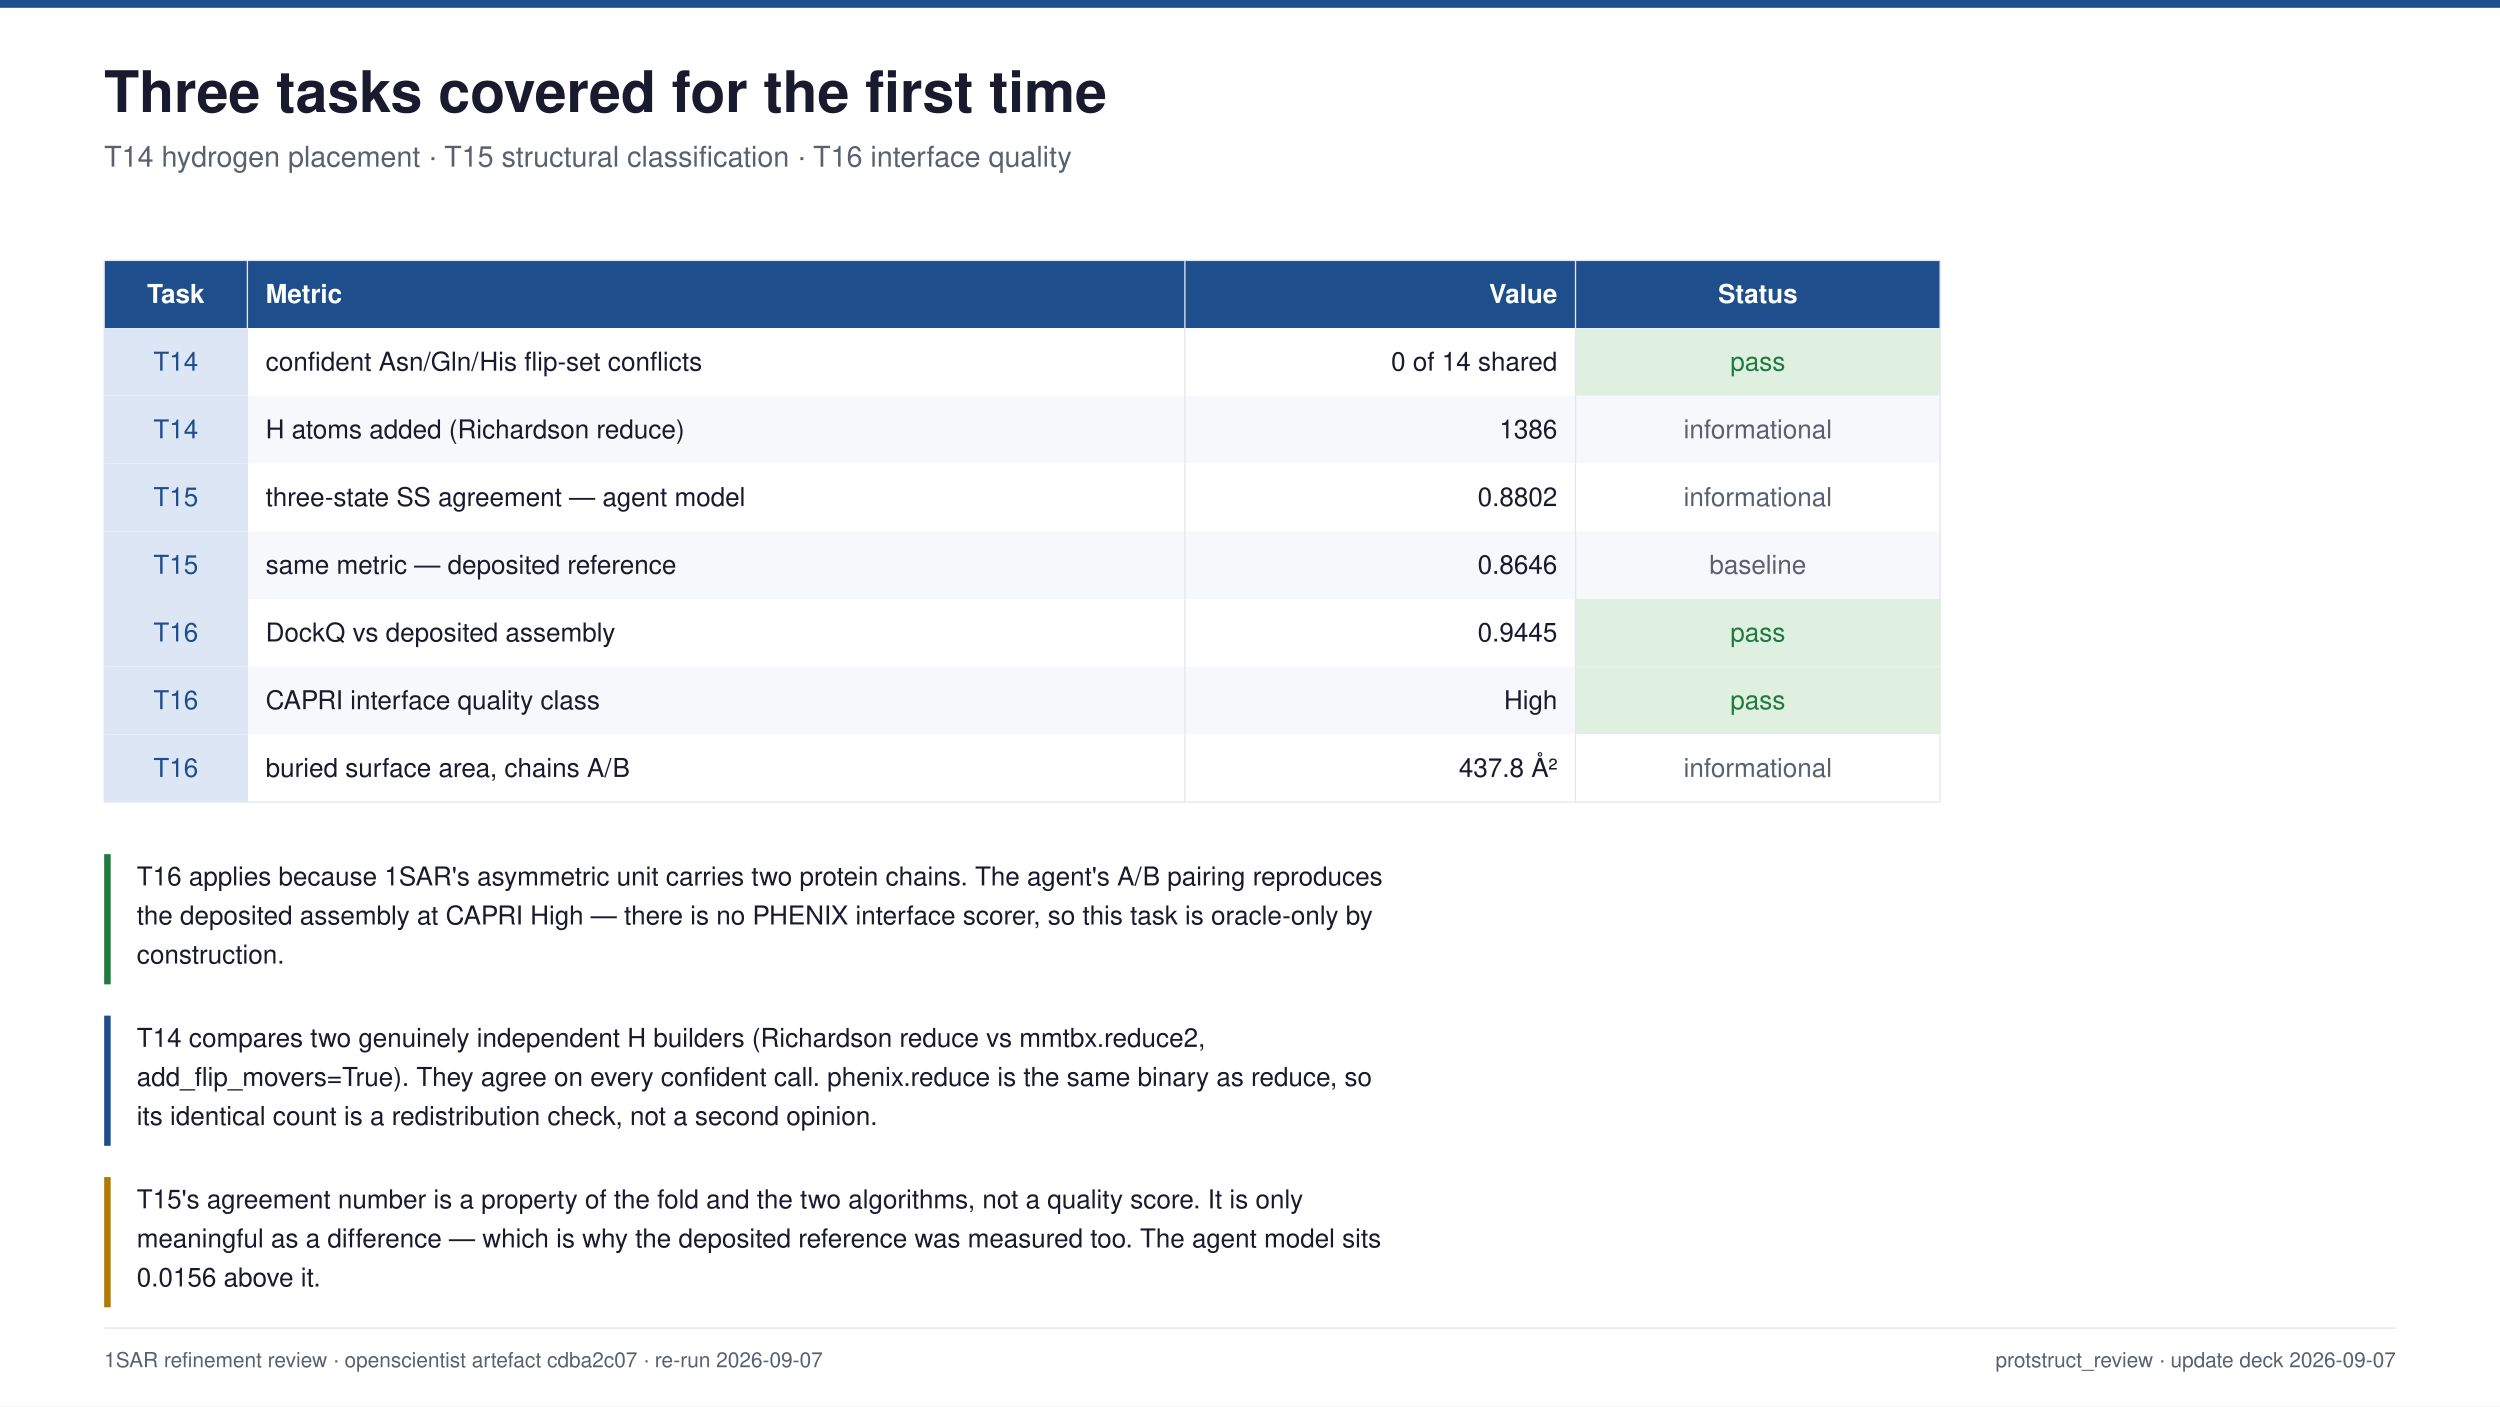
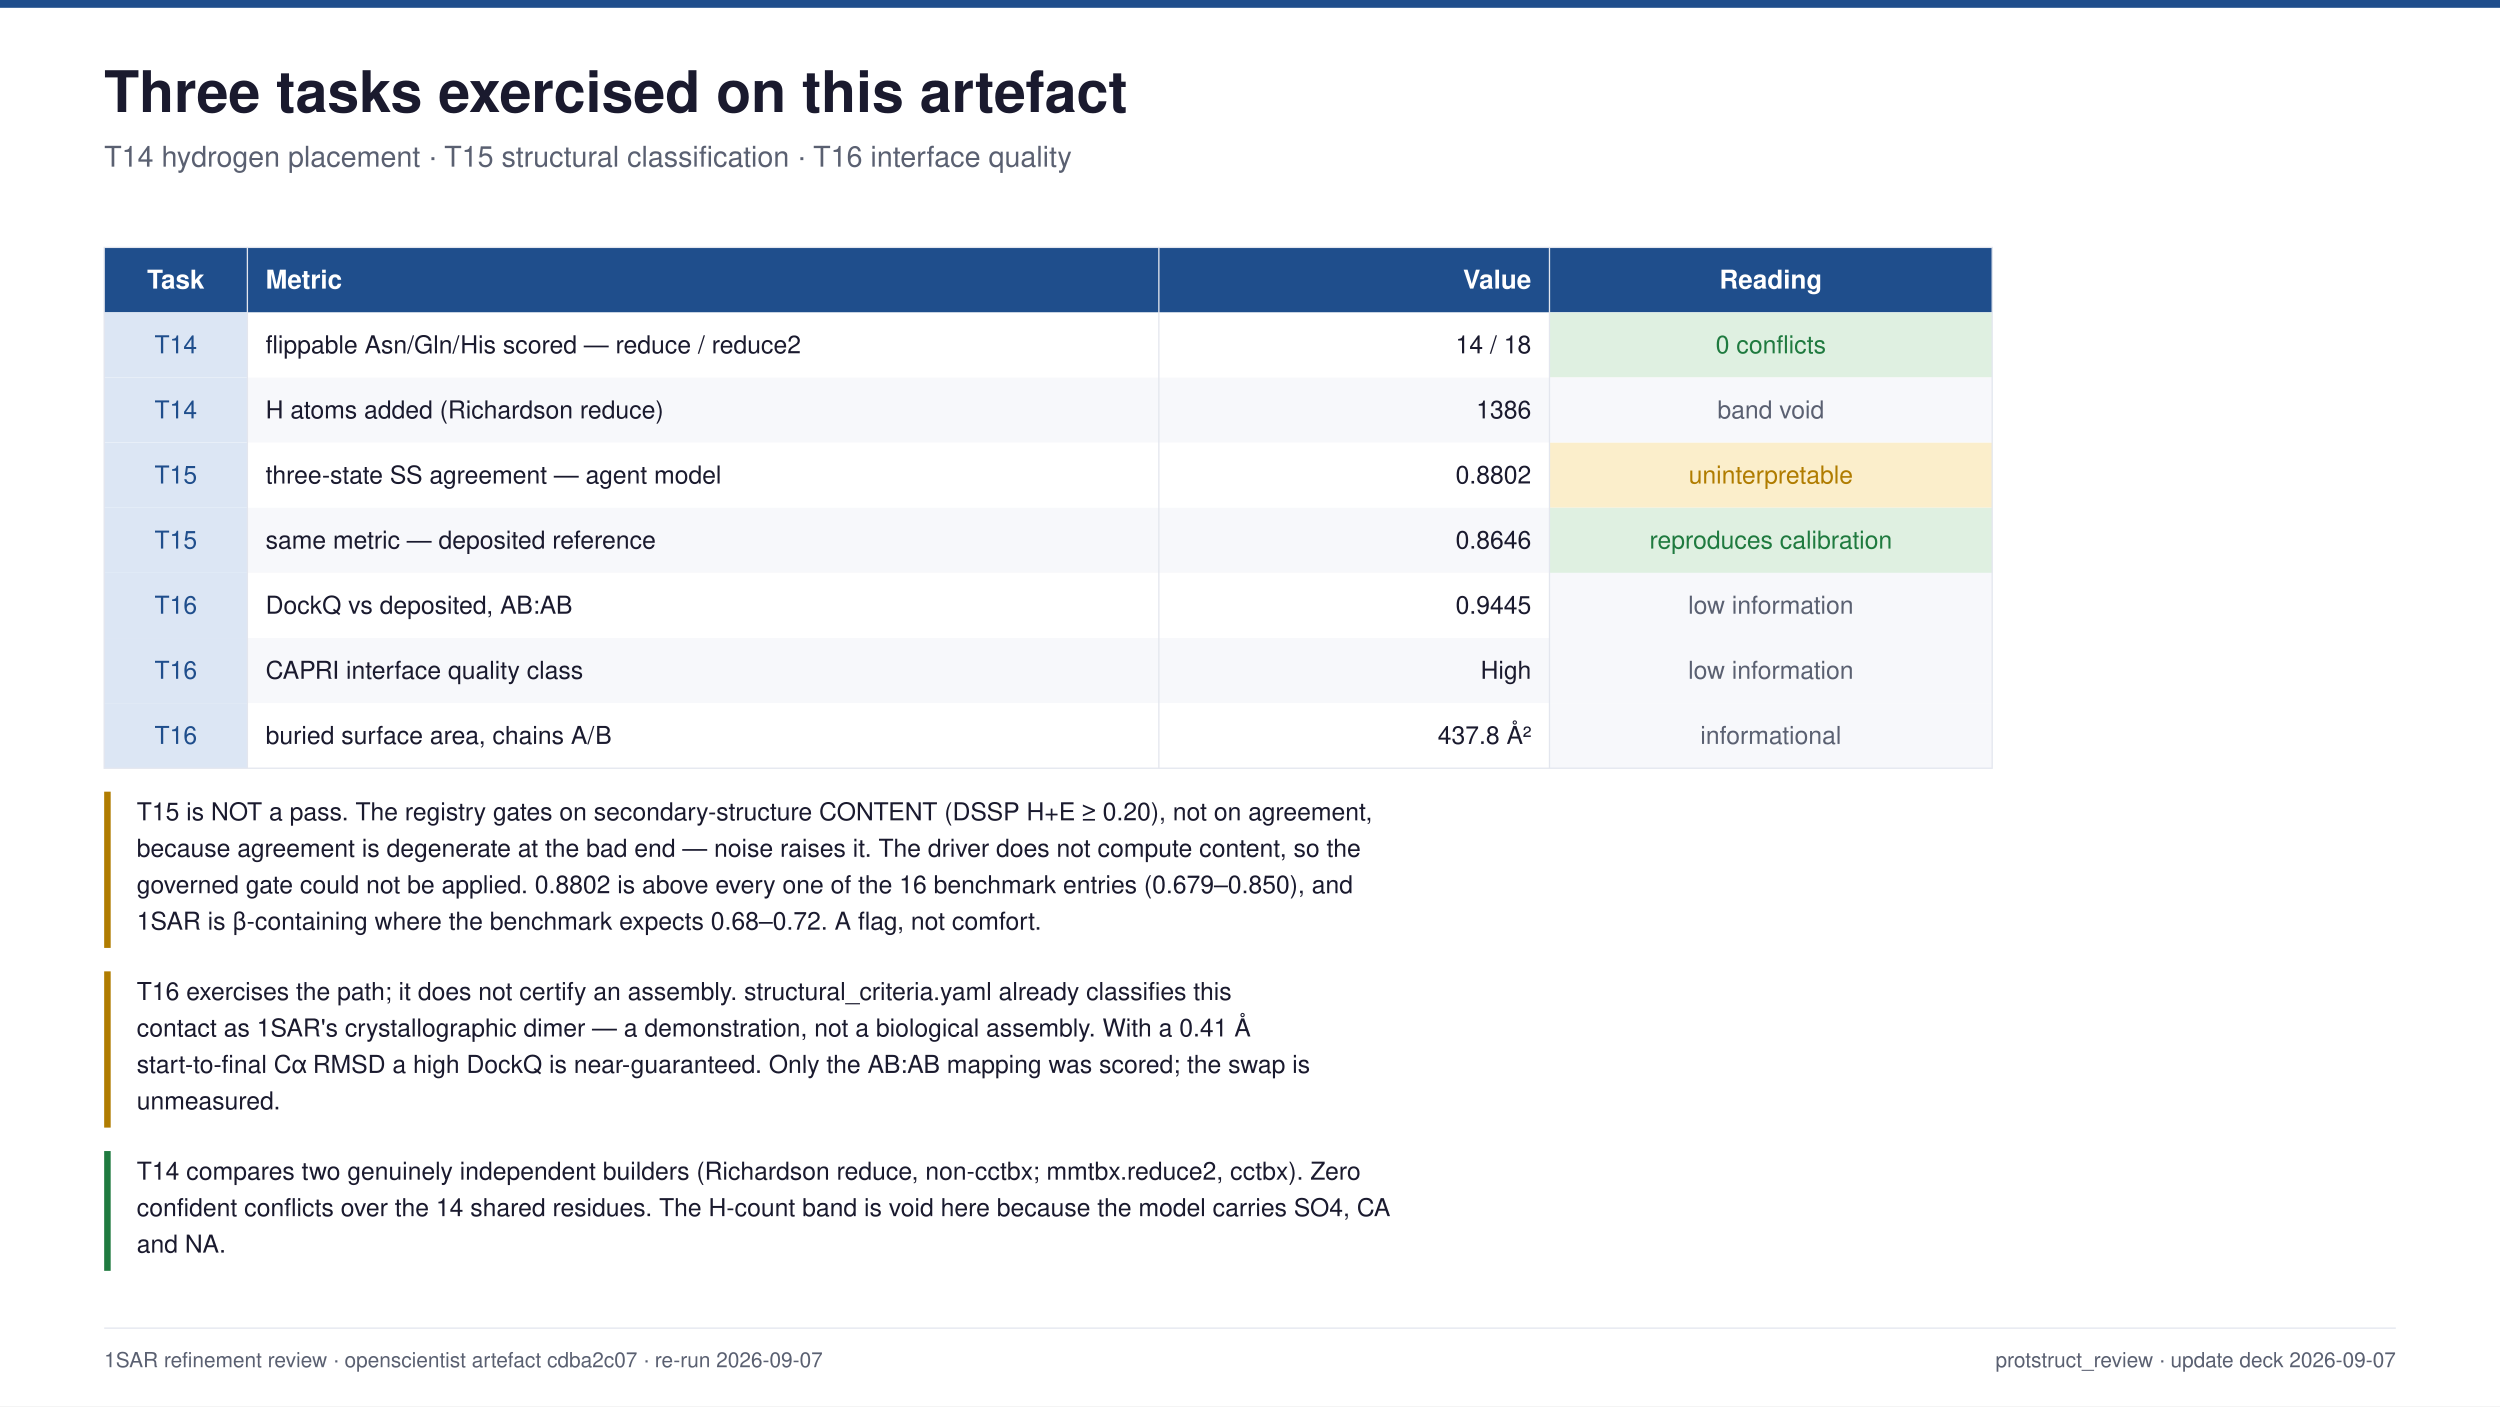
<svg xmlns="http://www.w3.org/2000/svg" width="1920" height="1080" viewBox="0 0 1920 1080" font-family="Helvetica, Arial, sans-serif">
  <rect width="100%" height="100%" fill="#ffffff" />
  <rect x="0" y="0" width="1920" height="6" fill="#1f4e8c" />
-   <text x="80" y="86" font-size="44" font-weight="700" fill="#1a1a2e">Three tasks covered for the first time</text>
+   <text x="80" y="86" font-size="44" font-weight="700" fill="#1a1a2e">Three tasks exercised on this artefact</text>
  <text x="80" y="128" font-size="22" font-weight="400" fill="#5a6071">T14 hydrogen placement · T15 structural classification · T16 interface quality</text>
  <line x1="80" y1="1020" x2="1840" y2="1020" stroke="#e3e6ee" stroke-width="1" />
  <text x="80" y="1050" font-size="16" fill="#5a6071">1SAR refinement review · openscientist artefact cdba2c07 · re-run 2026-09-07</text>
  <text x="1840" y="1050" font-size="16" fill="#5a6071" text-anchor="end">protstruct_review · update deck 2026-09-07</text>
-   <rect x="80" y="200" width="1410" height="52" fill="#1f4e8c" />
-   <text x="135.0" y="232.667" font-size="20" font-weight="700" fill="#ffffff" text-anchor="middle">Task</text>
-   <text x="204" y="232.667" font-size="20" font-weight="700" fill="#ffffff" text-anchor="start">Metric</text>
-   <text x="1196" y="232.667" font-size="20" font-weight="700" fill="#ffffff" text-anchor="end">Value</text>
-   <text x="1350.0" y="232.667" font-size="20" font-weight="700" fill="#ffffff" text-anchor="middle">Status</text>
-   <rect x="80" y="252" width="1410" height="52" fill="#ffffff" />
-   <rect x="80" y="252" width="110" height="52" fill="#dce6f4" />
-   <text x="135.0" y="284.667" font-size="20" fill="#1f4e8c" text-anchor="middle">T14</text>
-   <text x="204" y="284.667" font-size="20" fill="#1a1a2e" text-anchor="start">confident Asn/Gln/His flip-set conflicts</text>
-   <text x="1196" y="284.667" font-size="20" fill="#1a1a2e" text-anchor="end">0 of 14 shared</text>
-   <rect x="1210" y="252" width="280" height="52" fill="#dff0e1" />
-   <text x="1350.0" y="284.667" font-size="20" fill="#1f7a3f" text-anchor="middle">pass</text>
-   <rect x="80" y="304" width="1410" height="52" fill="#f7f8fb" />
-   <rect x="80" y="304" width="110" height="52" fill="#dce6f4" />
-   <text x="135.0" y="336.667" font-size="20" fill="#1f4e8c" text-anchor="middle">T14</text>
-   <text x="204" y="336.667" font-size="20" fill="#1a1a2e" text-anchor="start">H atoms added (Richardson reduce)</text>
-   <text x="1196" y="336.667" font-size="20" fill="#1a1a2e" text-anchor="end">1386</text>
-   <text x="1350.0" y="336.667" font-size="20" fill="#5a6071" text-anchor="middle">informational</text>
-   <rect x="80" y="356" width="1410" height="52" fill="#ffffff" />
-   <rect x="80" y="356" width="110" height="52" fill="#dce6f4" />
-   <text x="135.0" y="388.667" font-size="20" fill="#1f4e8c" text-anchor="middle">T15</text>
-   <text x="204" y="388.667" font-size="20" fill="#1a1a2e" text-anchor="start">three-state SS agreement — agent model</text>
-   <text x="1196" y="388.667" font-size="20" fill="#1a1a2e" text-anchor="end">0.8802</text>
-   <text x="1350.0" y="388.667" font-size="20" fill="#5a6071" text-anchor="middle">informational</text>
-   <rect x="80" y="408" width="1410" height="52" fill="#f7f8fb" />
-   <rect x="80" y="408" width="110" height="52" fill="#dce6f4" />
-   <text x="135.0" y="440.667" font-size="20" fill="#1f4e8c" text-anchor="middle">T15</text>
-   <text x="204" y="440.667" font-size="20" fill="#1a1a2e" text-anchor="start">same metric — deposited reference</text>
-   <text x="1196" y="440.667" font-size="20" fill="#1a1a2e" text-anchor="end">0.8646</text>
-   <text x="1350.0" y="440.667" font-size="20" fill="#5a6071" text-anchor="middle">baseline</text>
-   <rect x="80" y="460" width="1410" height="52" fill="#ffffff" />
-   <rect x="80" y="460" width="110" height="52" fill="#dce6f4" />
-   <text x="135.0" y="492.667" font-size="20" fill="#1f4e8c" text-anchor="middle">T16</text>
-   <text x="204" y="492.667" font-size="20" fill="#1a1a2e" text-anchor="start">DockQ vs deposited assembly</text>
-   <text x="1196" y="492.667" font-size="20" fill="#1a1a2e" text-anchor="end">0.9445</text>
-   <rect x="1210" y="460" width="280" height="52" fill="#dff0e1" />
-   <text x="1350.0" y="492.667" font-size="20" fill="#1f7a3f" text-anchor="middle">pass</text>
-   <rect x="80" y="512" width="1410" height="52" fill="#f7f8fb" />
-   <rect x="80" y="512" width="110" height="52" fill="#dce6f4" />
-   <text x="135.0" y="544.667" font-size="20" fill="#1f4e8c" text-anchor="middle">T16</text>
-   <text x="204" y="544.667" font-size="20" fill="#1a1a2e" text-anchor="start">CAPRI interface quality class</text>
-   <text x="1196" y="544.667" font-size="20" fill="#1a1a2e" text-anchor="end">High</text>
-   <rect x="1210" y="512" width="280" height="52" fill="#dff0e1" />
-   <text x="1350.0" y="544.667" font-size="20" fill="#1f7a3f" text-anchor="middle">pass</text>
-   <rect x="80" y="564" width="1410" height="52" fill="#ffffff" />
-   <rect x="80" y="564" width="110" height="52" fill="#dce6f4" />
-   <text x="135.0" y="596.667" font-size="20" fill="#1f4e8c" text-anchor="middle">T16</text>
-   <text x="204" y="596.667" font-size="20" fill="#1a1a2e" text-anchor="start">buried surface area, chains A/B</text>
-   <text x="1196" y="596.667" font-size="20" fill="#1a1a2e" text-anchor="end">437.8 Å²</text>
-   <text x="1350.0" y="596.667" font-size="20" fill="#5a6071" text-anchor="middle">informational</text>
-   <rect x="80" y="200" width="1410" height="416" fill="none" stroke="#e3e6ee" stroke-width="1" />
-   <line x1="190" y1="200" x2="190" y2="616" stroke="#e3e6ee" stroke-width="1" />
-   <line x1="910" y1="200" x2="910" y2="616" stroke="#e3e6ee" stroke-width="1" />
-   <line x1="1210" y1="200" x2="1210" y2="616" stroke="#e3e6ee" stroke-width="1" />
-   <rect x="80" y="656" width="5" height="100" fill="#1f7a3f" />
-   <text x="105" y="680" font-size="20" font-weight="400" fill="#1a1a2e">T16 applies because 1SAR's asymmetric unit carries two protein chains. The agent's A/B pairing reproduces</text>
-   <text x="105" y="710" font-size="20" font-weight="400" fill="#1a1a2e">the deposited assembly at CAPRI High — there is no PHENIX interface scorer, so this task is oracle-only by</text>
-   <text x="105" y="740" font-size="20" font-weight="400" fill="#1a1a2e">construction.</text>
-   <rect x="80" y="780" width="5" height="100" fill="#1f4e8c" />
-   <text x="105" y="804" font-size="20" font-weight="400" fill="#1a1a2e">T14 compares two genuinely independent H builders (Richardson reduce vs mmtbx.reduce2,</text>
-   <text x="105" y="834" font-size="20" font-weight="400" fill="#1a1a2e">add_flip_movers=True). They agree on every confident call. phenix.reduce is the same binary as reduce, so</text>
-   <text x="105" y="864" font-size="20" font-weight="400" fill="#1a1a2e">its identical count is a redistribution check, not a second opinion.</text>
-   <rect x="80" y="904" width="5" height="100" fill="#b07c00" />
-   <text x="105" y="928" font-size="20" font-weight="400" fill="#1a1a2e">T15's agreement number is a property of the fold and the two algorithms, not a quality score. It is only</text>
-   <text x="105" y="958" font-size="20" font-weight="400" fill="#1a1a2e">meaningful as a difference — which is why the deposited reference was measured too. The agent model sits</text>
-   <text x="105" y="988" font-size="20" font-weight="400" fill="#1a1a2e">0.0156 above it.</text>
+   <rect x="80" y="190" width="1450" height="50" fill="#1f4e8c" />
+   <text x="135.0" y="221.667" font-size="20" font-weight="700" fill="#ffffff" text-anchor="middle">Task</text>
+   <text x="204" y="221.667" font-size="20" font-weight="700" fill="#ffffff" text-anchor="start">Metric</text>
+   <text x="1176" y="221.667" font-size="20" font-weight="700" fill="#ffffff" text-anchor="end">Value</text>
+   <text x="1360.0" y="221.667" font-size="20" font-weight="700" fill="#ffffff" text-anchor="middle">Reading</text>
+   <rect x="80" y="240" width="1450" height="50" fill="#ffffff" />
+   <rect x="80" y="240" width="110" height="50" fill="#dce6f4" />
+   <text x="135.0" y="271.333" font-size="19" fill="#1f4e8c" text-anchor="middle">T14</text>
+   <text x="204" y="271.333" font-size="19" fill="#1a1a2e" text-anchor="start">flippable Asn/Gln/His scored — reduce / reduce2</text>
+   <text x="1176" y="271.333" font-size="19" fill="#1a1a2e" text-anchor="end">14 / 18</text>
+   <rect x="1190" y="240" width="340" height="50" fill="#dff0e1" />
+   <text x="1360.0" y="271.333" font-size="19" fill="#1f7a3f" text-anchor="middle">0 conflicts</text>
+   <rect x="80" y="290" width="1450" height="50" fill="#f7f8fb" />
+   <rect x="80" y="290" width="110" height="50" fill="#dce6f4" />
+   <text x="135.0" y="321.333" font-size="19" fill="#1f4e8c" text-anchor="middle">T14</text>
+   <text x="204" y="321.333" font-size="19" fill="#1a1a2e" text-anchor="start">H atoms added (Richardson reduce)</text>
+   <text x="1176" y="321.333" font-size="19" fill="#1a1a2e" text-anchor="end">1386</text>
+   <rect x="1190" y="290" width="340" height="50" fill="#f7f8fb" />
+   <text x="1360.0" y="321.333" font-size="19" fill="#5a6071" text-anchor="middle">band void</text>
+   <rect x="80" y="340" width="1450" height="50" fill="#ffffff" />
+   <rect x="80" y="340" width="110" height="50" fill="#dce6f4" />
+   <text x="135.0" y="371.333" font-size="19" fill="#1f4e8c" text-anchor="middle">T15</text>
+   <text x="204" y="371.333" font-size="19" fill="#1a1a2e" text-anchor="start">three-state SS agreement — agent model</text>
+   <text x="1176" y="371.333" font-size="19" fill="#1a1a2e" text-anchor="end">0.8802</text>
+   <rect x="1190" y="340" width="340" height="50" fill="#fbeecb" />
+   <text x="1360.0" y="371.333" font-size="19" fill="#b07c00" text-anchor="middle">uninterpretable</text>
+   <rect x="80" y="390" width="1450" height="50" fill="#f7f8fb" />
+   <rect x="80" y="390" width="110" height="50" fill="#dce6f4" />
+   <text x="135.0" y="421.333" font-size="19" fill="#1f4e8c" text-anchor="middle">T15</text>
+   <text x="204" y="421.333" font-size="19" fill="#1a1a2e" text-anchor="start">same metric — deposited reference</text>
+   <text x="1176" y="421.333" font-size="19" fill="#1a1a2e" text-anchor="end">0.8646</text>
+   <rect x="1190" y="390" width="340" height="50" fill="#dff0e1" />
+   <text x="1360.0" y="421.333" font-size="19" fill="#1f7a3f" text-anchor="middle">reproduces calibration</text>
+   <rect x="80" y="440" width="1450" height="50" fill="#ffffff" />
+   <rect x="80" y="440" width="110" height="50" fill="#dce6f4" />
+   <text x="135.0" y="471.333" font-size="19" fill="#1f4e8c" text-anchor="middle">T16</text>
+   <text x="204" y="471.333" font-size="19" fill="#1a1a2e" text-anchor="start">DockQ vs deposited, AB:AB</text>
+   <text x="1176" y="471.333" font-size="19" fill="#1a1a2e" text-anchor="end">0.9445</text>
+   <rect x="1190" y="440" width="340" height="50" fill="#f7f8fb" />
+   <text x="1360.0" y="471.333" font-size="19" fill="#5a6071" text-anchor="middle">low information</text>
+   <rect x="80" y="490" width="1450" height="50" fill="#f7f8fb" />
+   <rect x="80" y="490" width="110" height="50" fill="#dce6f4" />
+   <text x="135.0" y="521.333" font-size="19" fill="#1f4e8c" text-anchor="middle">T16</text>
+   <text x="204" y="521.333" font-size="19" fill="#1a1a2e" text-anchor="start">CAPRI interface quality class</text>
+   <text x="1176" y="521.333" font-size="19" fill="#1a1a2e" text-anchor="end">High</text>
+   <rect x="1190" y="490" width="340" height="50" fill="#f7f8fb" />
+   <text x="1360.0" y="521.333" font-size="19" fill="#5a6071" text-anchor="middle">low information</text>
+   <rect x="80" y="540" width="1450" height="50" fill="#ffffff" />
+   <rect x="80" y="540" width="110" height="50" fill="#dce6f4" />
+   <text x="135.0" y="571.333" font-size="19" fill="#1f4e8c" text-anchor="middle">T16</text>
+   <text x="204" y="571.333" font-size="19" fill="#1a1a2e" text-anchor="start">buried surface area, chains A/B</text>
+   <text x="1176" y="571.333" font-size="19" fill="#1a1a2e" text-anchor="end">437.8 Å²</text>
+   <rect x="1190" y="540" width="340" height="50" fill="#f7f8fb" />
+   <text x="1360.0" y="571.333" font-size="19" fill="#5a6071" text-anchor="middle">informational</text>
+   <rect x="80" y="190" width="1450" height="400" fill="none" stroke="#e3e6ee" stroke-width="1" />
+   <line x1="190" y1="190" x2="190" y2="590" stroke="#e3e6ee" stroke-width="1" />
+   <line x1="890" y1="190" x2="890" y2="590" stroke="#e3e6ee" stroke-width="1" />
+   <line x1="1190" y1="190" x2="1190" y2="590" stroke="#e3e6ee" stroke-width="1" />
+   <rect x="80" y="608" width="5" height="120" fill="#b07c00" />
+   <text x="105" y="630" font-size="19" font-weight="400" fill="#1a1a2e">T15 is NOT a pass. The registry gates on secondary-structure CONTENT (DSSP H+E ≥ 0.20), not on agreement,</text>
+   <text x="105" y="658" font-size="19" font-weight="400" fill="#1a1a2e">because agreement is degenerate at the bad end — noise raises it. The driver does not compute content, so the</text>
+   <text x="105" y="686" font-size="19" font-weight="400" fill="#1a1a2e">governed gate could not be applied. 0.8802 is above every one of the 16 benchmark entries (0.679–0.850), and</text>
+   <text x="105" y="714" font-size="19" font-weight="400" fill="#1a1a2e">1SAR is β-containing where the benchmark expects 0.68–0.72. A flag, not comfort.</text>
+   <rect x="80" y="746" width="5" height="120" fill="#b07c00" />
+   <text x="105" y="768" font-size="19" font-weight="400" fill="#1a1a2e">T16 exercises the path; it does not certify an assembly. structural_criteria.yaml already classifies this</text>
+   <text x="105" y="796" font-size="19" font-weight="400" fill="#1a1a2e">contact as 1SAR's crystallographic dimer — a demonstration, not a biological assembly. With a 0.41 Å</text>
+   <text x="105" y="824" font-size="19" font-weight="400" fill="#1a1a2e">start-to-final Cα RMSD a high DockQ is near-guaranteed. Only the AB:AB mapping was scored; the swap is</text>
+   <text x="105" y="852" font-size="19" font-weight="400" fill="#1a1a2e">unmeasured.</text>
+   <rect x="80" y="884" width="5" height="92" fill="#1f7a3f" />
+   <text x="105" y="906" font-size="19" font-weight="400" fill="#1a1a2e">T14 compares two genuinely independent builders (Richardson reduce, non-cctbx; mmtbx.reduce2, cctbx). Zero</text>
+   <text x="105" y="934" font-size="19" font-weight="400" fill="#1a1a2e">confident conflicts over the 14 shared residues. The H-count band is void here because the model carries SO4, CA</text>
+   <text x="105" y="962" font-size="19" font-weight="400" fill="#1a1a2e">and NA.</text>
</svg>
